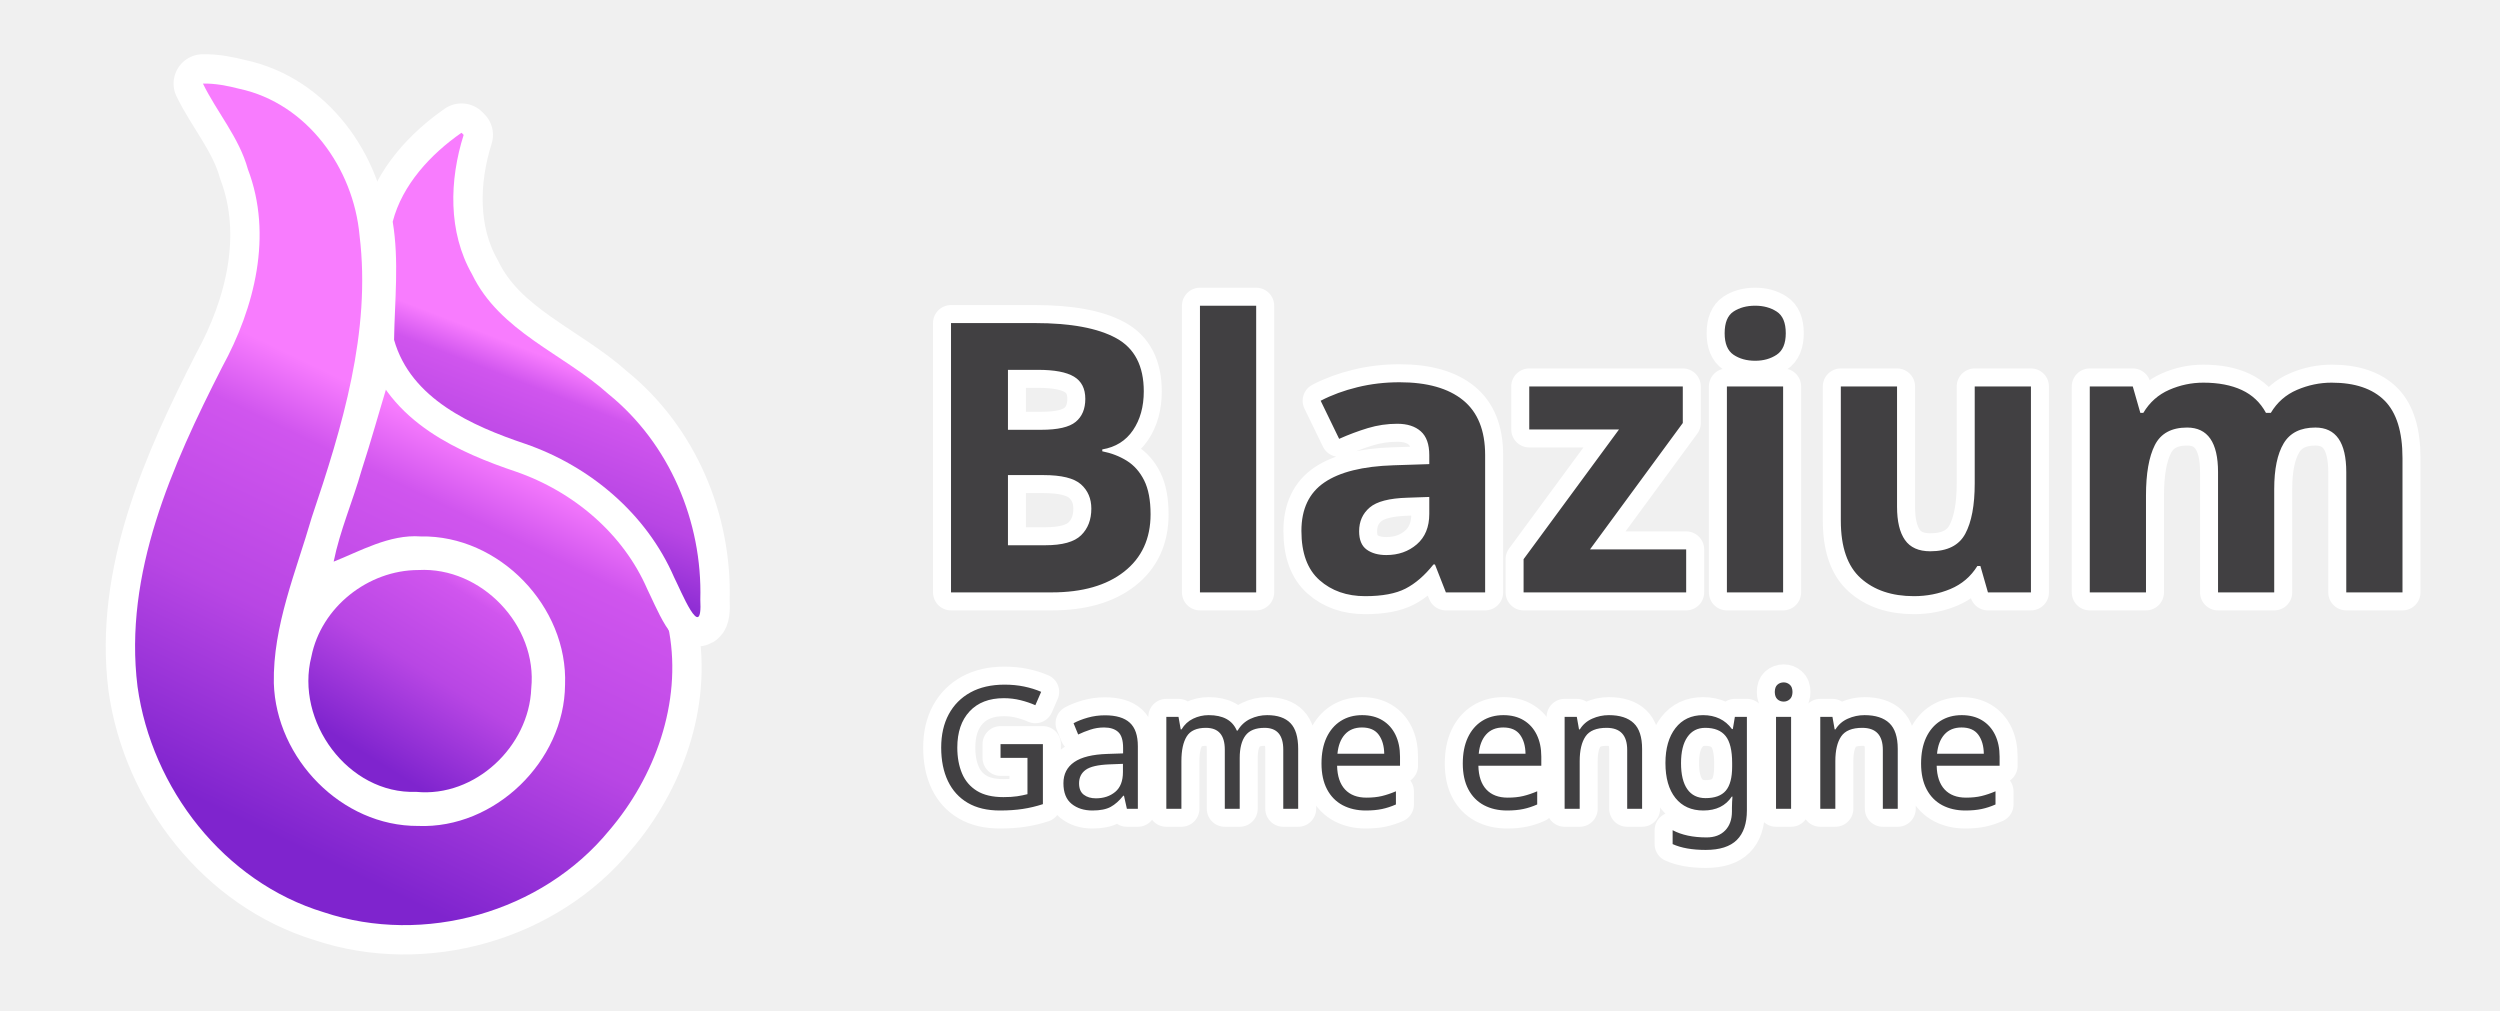
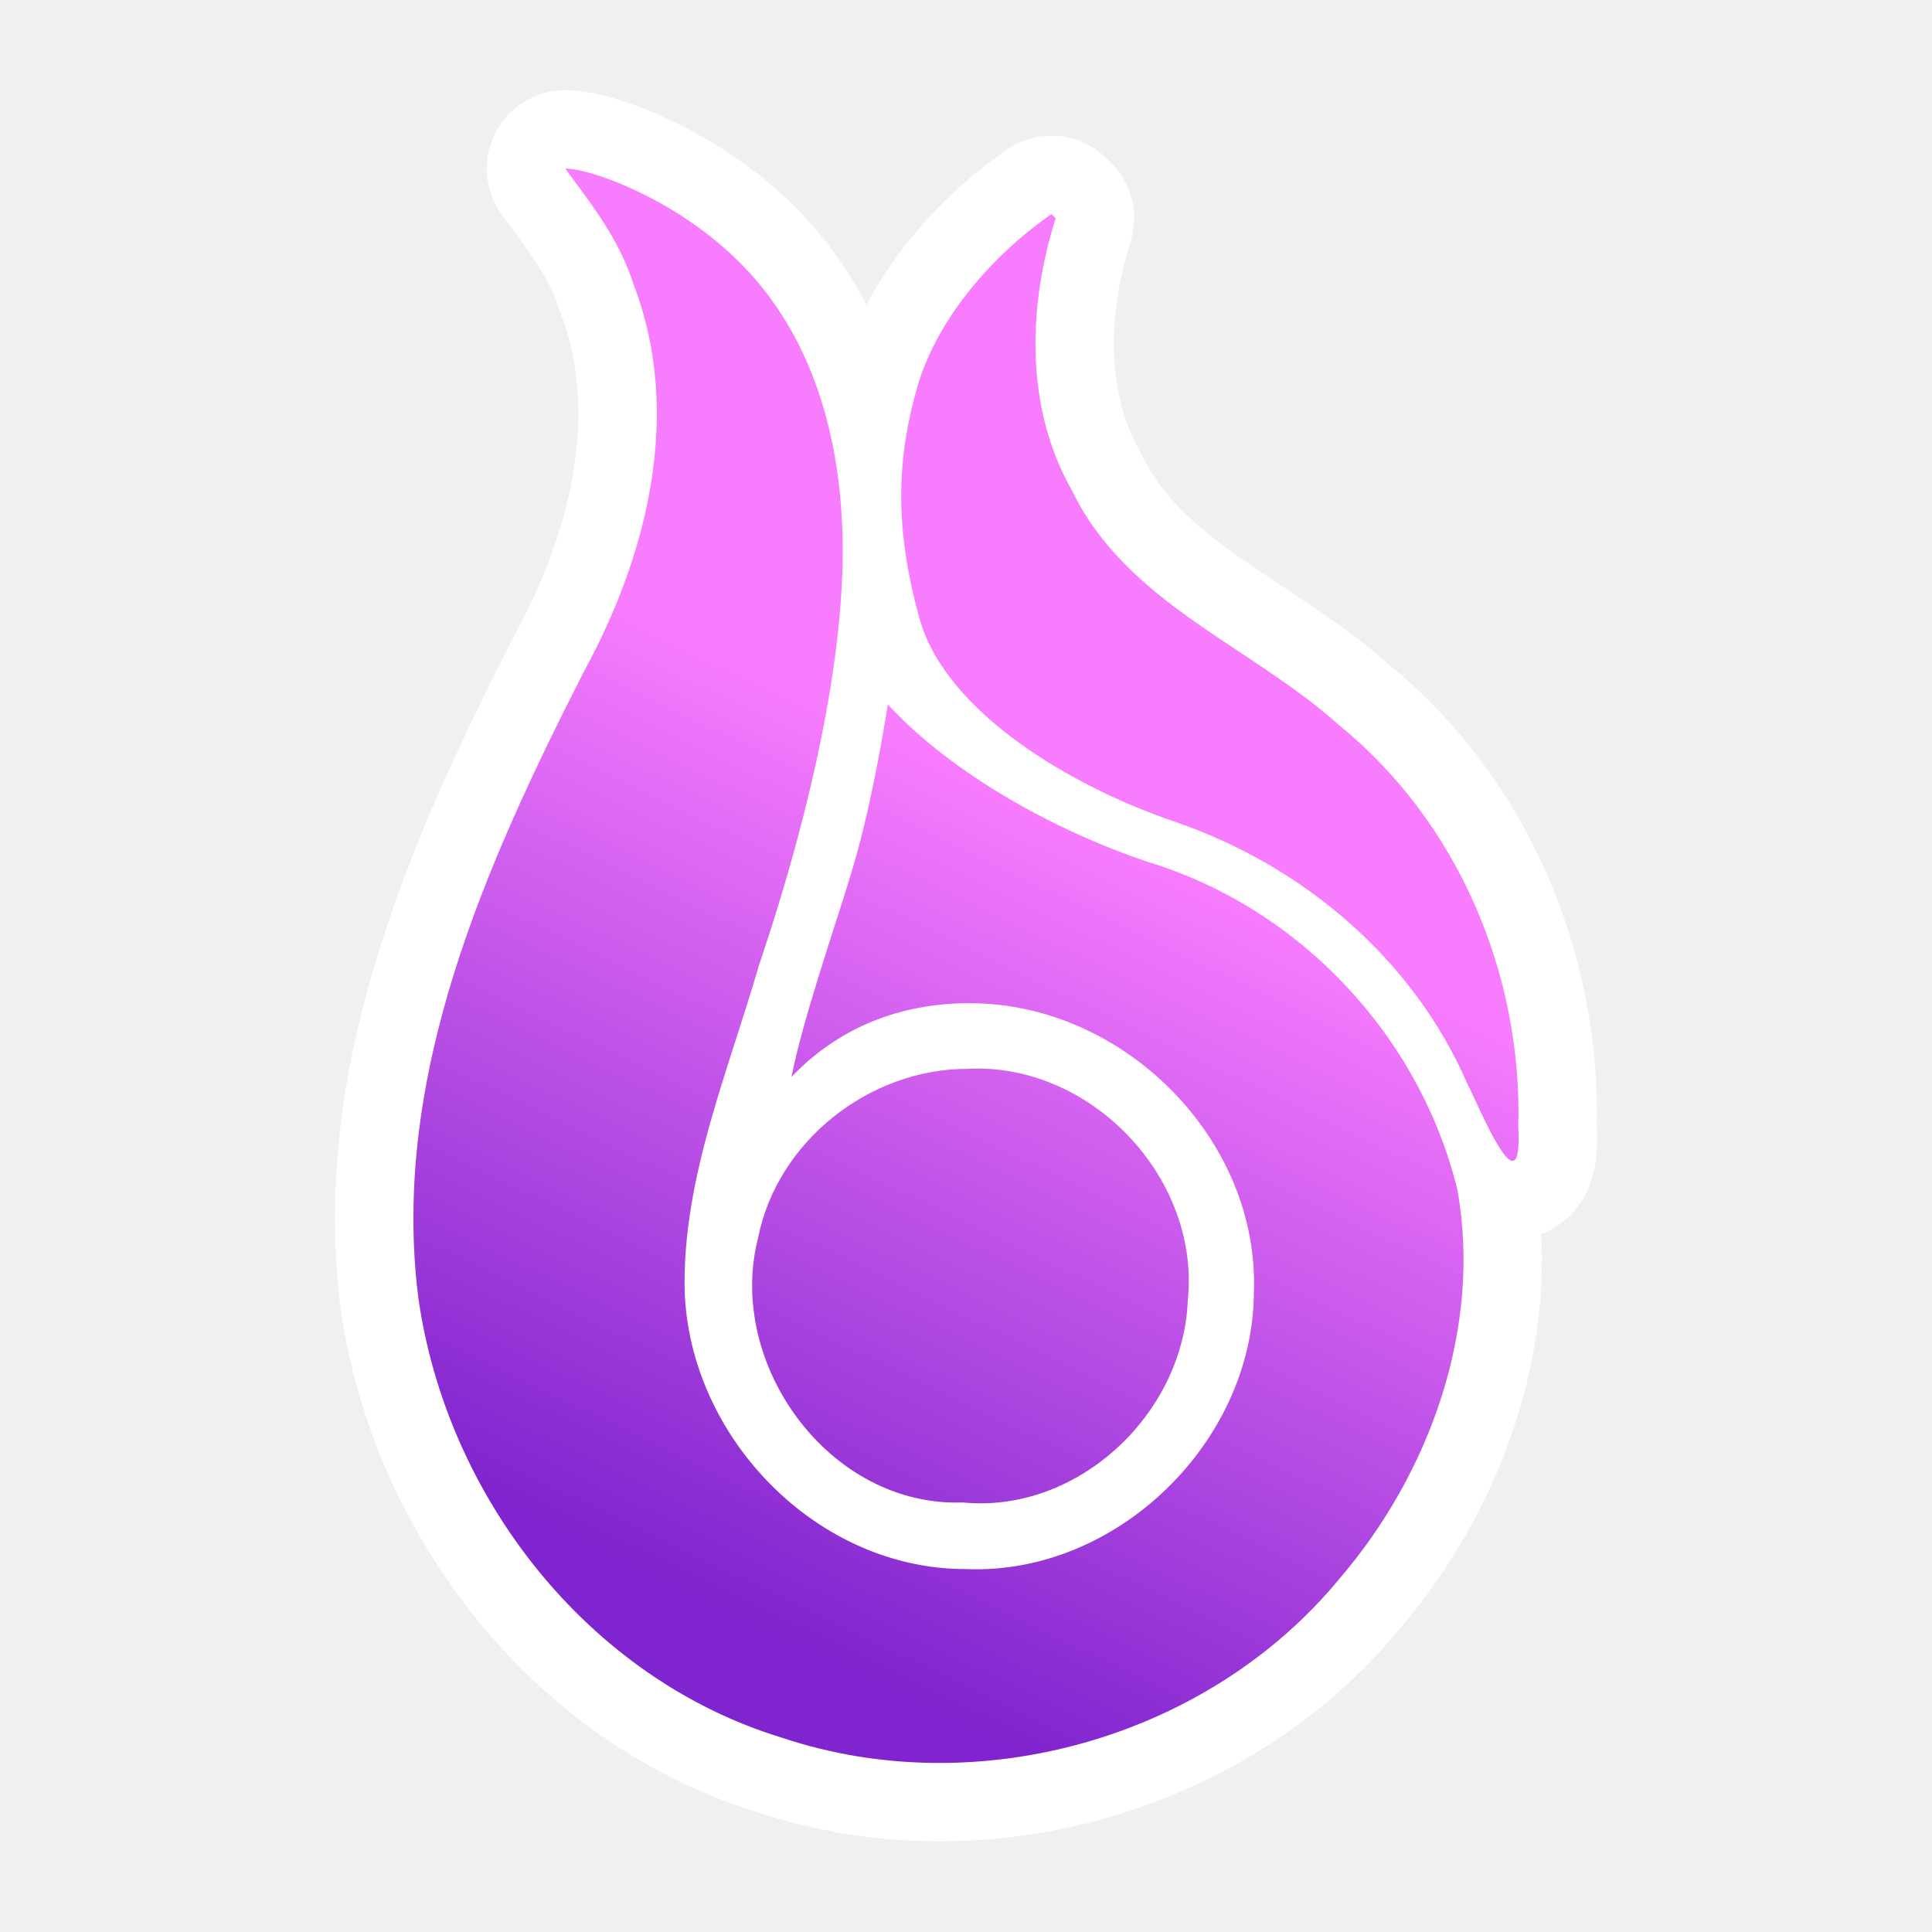
- <svg xmlns="http://www.w3.org/2000/svg" xmlns:xlink="http://www.w3.org/1999/xlink" width="1024" height="414">
-   <defs>
-     <linearGradient id="c">
-       <stop offset=".045" stop-color="#7f24ce" />
-       <stop offset=".468" stop-color="#b846e4" />
-       <stop offset=".825" stop-color="#d055ee" />
-       <stop offset="1" stop-color="#f87cfe" />
+ <svg xmlns="http://www.w3.org/2000/svg" xmlns:xlink="http://www.w3.org/1999/xlink" width="1024" height="1024" viewBox="0 0 270.933 270.933" version="1.1" id="svg51498">
+   <defs id="defs51495">
+     <linearGradient xlink:href="#a" id="d" x1="269.585" x2="488.27" y1="847.204" y2="393.079" gradientTransform="matrix(0.2512955,0,0,0.2512955,5.167782,5.034982)" gradientUnits="userSpaceOnUse" />
+     <linearGradient id="a">
+       <stop offset=".045" stop-color="#7f24ce" id="stop133" />
+       <stop offset="1" stop-color="#f87cfe" id="stop135" />
    </linearGradient>
-     <linearGradient id="b">
-       <stop offset=".045" stop-color="#7f24ce" />
-       <stop offset=".478" stop-color="#b846e4" />
-       <stop offset=".848" stop-color="#d055ee" />
-       <stop offset="1" stop-color="#f87cfe" />
-     </linearGradient>
-     <linearGradient id="a">
-       <stop offset=".045" stop-color="#7f24ce" />
-       <stop offset=".468" stop-color="#b846e4" />
-       <stop offset=".848" stop-color="#d055ee" />
-       <stop offset="1" stop-color="#f87cfe" />
-     </linearGradient>
-     <linearGradient xlink:href="#a" id="g" x1="635.831" x2="721.822" y1="589.778" y2="368.408" gradientTransform="translate(-23.58 17.032)scale(.3755)" gradientUnits="userSpaceOnUse" />
-     <linearGradient xlink:href="#b" id="f" x1="269.585" x2="488.27" y1="847.204" y2="393.079" gradientTransform="translate(-23.58 17.032)scale(.3755)" gradientUnits="userSpaceOnUse" />
-     <linearGradient xlink:href="#c" id="d" x1="496.519" x2="635.831" y1="813.477" y2="589.778" gradientTransform="translate(-23.58 17.032)scale(.3755)" gradientUnits="userSpaceOnUse" />
  </defs>
-   <path fill="url(#d)" stroke="#fff" stroke-linecap="round" stroke-linejoin="round" stroke-width="24.032" d="m 171.383,233.485 c 25.804,-1.42 48.862,22.764 46.218,48.475 -0.887,23.806 -23.009,44.734 -47.117,42.387 -28.001,1.028 -49.673,-29.016 -42.942,-55.389 4,-20.293 23.305,-35.468 43.84,-35.474 z" paint-order="markers stroke fill" style="mix-blend-mode:normal" />
-   <path fill="url(#f)" stroke="#fff" stroke-linecap="round" stroke-linejoin="round" stroke-width="24.032" d="m 83.117,34.229 c 5.64,11.591 14.848,22.131 18.413,35.067 10.281,26.95 2.82,56.663 -10.558,81.098 -20.491,40.237 -40.378,84.604 -34.646,130.82 5.79,41.75 35.465,80.06 76.31,92.455 41,13.686 89.303,0.054 116.792,-33.404 18.862,-21.989 29.846,-52.452 24.677,-81.403 -7.864,-32.19 -32.948,-58.979 -64.674,-68.674 -19.224,-6.423 -38.176,-16.029 -50.849,-32.3 -3.153,10.351 -6.735,23.249 -10.496,34.802 -3.55,12.511 -8.861,24.653 -11.42,37.359 10.527,-4.14 22.878,-11.287 35.646,-10.322 32.138,-0.623 60.402,28.735 59.133,60.77 -0.259,31.284 -28.775,59.065 -60.204,57.811 -31.309,0.142 -58.144,-27.571 -59.081,-58.49 -0.429,-23.462 9.107,-45.683 15.538,-67.909 12.45,-36.9 24.386,-76.078 19.574,-115.44 C 144.821,69.001 125.865,42.37 98.079,36.381 93.196,35.123 88.182,34.131 83.117,34.229 Z" paint-order="markers stroke fill" style="mix-blend-mode:normal" />
-   <path fill="url(#g)" stroke="#fff" stroke-linecap="round" stroke-linejoin="round" stroke-width="24.032" d="m 189.029,54.376 c -12.594,8.747 -24.293,21.347 -28.176,36.441 2.671,16.027 0.802,32.396 0.56,48.396 6.855,24.185 31.904,35.215 53.723,42.575 26.602,9.179 49.674,28.651 60.99,54.695 2.64,5.145 11.718,27.604 10.722,9.111 0.905,-31.9 -12.663,-63.969 -37.636,-84.196 -18.439,-16.556 -44.487,-25.509 -55.88,-49.096 -9.866,-17.307 -9.282,-38.517 -3.42,-57.042 l -0.442,-0.442 z" paint-order="markers stroke fill" style="mix-blend-mode:normal" />
-   <g fill="#414042" stroke="#fff" stroke-linejoin="round" stroke-width="14" font-family="'Inter Alia'" paint-order="stroke fill markers">
-     <text xml:space="preserve" x="413.602" y="245.49" font-size="12" font-weight="700" style="-inkscape-font-specification:&quot;Inter Alia, Bold&quot;;font-variant-ligatures:normal;font-variant-caps:normal;font-variant-numeric:normal;font-variant-east-asian:normal;text-align:start" transform="translate(-60.07 -15.965)scale(1.05342)">
-       <tspan x="413.602" y="245.49" font-size="146.667" style="-inkscape-font-specification:&quot;Inter Alia, Bold&quot;;font-variant-ligatures:normal;font-variant-caps:normal;font-variant-numeric:normal;font-variant-east-asian:normal">Blazium</tspan>
-     </text>
-     <text xml:space="preserve" x="418.92" y="329.631" font-size="80" font-weight="500" style="-inkscape-font-specification:&quot;Inter Alia, Medium&quot;;font-variant-ligatures:normal;font-variant-caps:normal;font-variant-numeric:normal;font-variant-east-asian:normal;text-align:start" transform="translate(-60.07 -15.965)scale(1.05342)">
-       <tspan x="418.92" y="329.631" font-size="66.667" font-weight="400" style="-inkscape-font-specification:&quot;Inter Alia, Normal&quot;;font-variant-ligatures:normal;font-variant-caps:normal;font-variant-numeric:normal;font-variant-east-asian:normal">Game engine</tspan>
-     </text>
+   <g id="layer1">
+     <path id="path146" style="mix-blend-mode:normal;fill:url(#d);stroke:#ffffff;stroke-width:21.991;stroke-linecap:round;stroke-linejoin:round;stroke-dasharray:none;stroke-opacity:1;paint-order:stroke fill markers" d="m 79.26,23.642 c 3.85,5.205 7.625,10.001 9.633,16.369 6.88,18.035 1.888,37.92 -7.065,54.272 -13.713,26.927 -27.022,56.619 -23.186,87.547 3.875,27.939 23.735,53.577 51.068,61.873 27.438,9.159 59.763,0.036 78.16,-22.355 12.622,-14.715 19.973,-35.101 16.514,-54.475 -5.263,-21.543 -22.049,-39.47 -43.281,-45.959 -12.864,-4.298 -27.407,-12.192 -36.592,-22.113 -1.16,7.033 -2.735,15.735 -5.182,23.788 -2.447,8.054 -6.628,19.933 -8.34,28.437 7.45,-7.81 16.704,-10.408 25.273,-10.343 21.511,0.164 40.423,19.229 39.573,40.668 -0.174,20.936 -19.256,39.528 -40.289,38.688 -20.953,0.095 -38.911,-18.451 -39.538,-39.142 -0.287,-15.702 6.095,-30.573 10.398,-45.447 8.332,-24.694 11.906,-44.92 11.767,-58.956 C 118.034,62.46 114.514,48.453 104.944,38.072 95.728,28.074 82.649,23.577 79.26,23.642 Z m 68.189,6.384 c -8.428,5.853 -16.138,14.822 -18.855,24.387 -2.716,9.565 -3.304,19.263 0.375,32.388 3.679,13.125 21.351,23.566 35.952,28.492 17.803,6.142 33.242,19.174 40.816,36.603 1.767,3.444 7.842,18.473 7.175,6.097 0.606,-21.348 -8.474,-42.81 -25.187,-56.345 -12.339,-11.08 -29.77,-17.071 -37.395,-32.857 -6.602,-11.582 -6.212,-25.776 -2.289,-38.173 l -0.296,-0.296 z M 137.254,149.851 c -0.536,-0.004 -1.073,0.009 -1.613,0.039 h -9.6e-4 c -13.742,0.004 -26.66,10.159 -29.338,23.74 -4.505,17.649 9.998,37.754 28.737,37.067 16.133,1.57 30.938,-12.435 31.532,-28.366 1.714,-16.669 -12.715,-32.378 -29.317,-32.48 z" />
  </g>
</svg>
